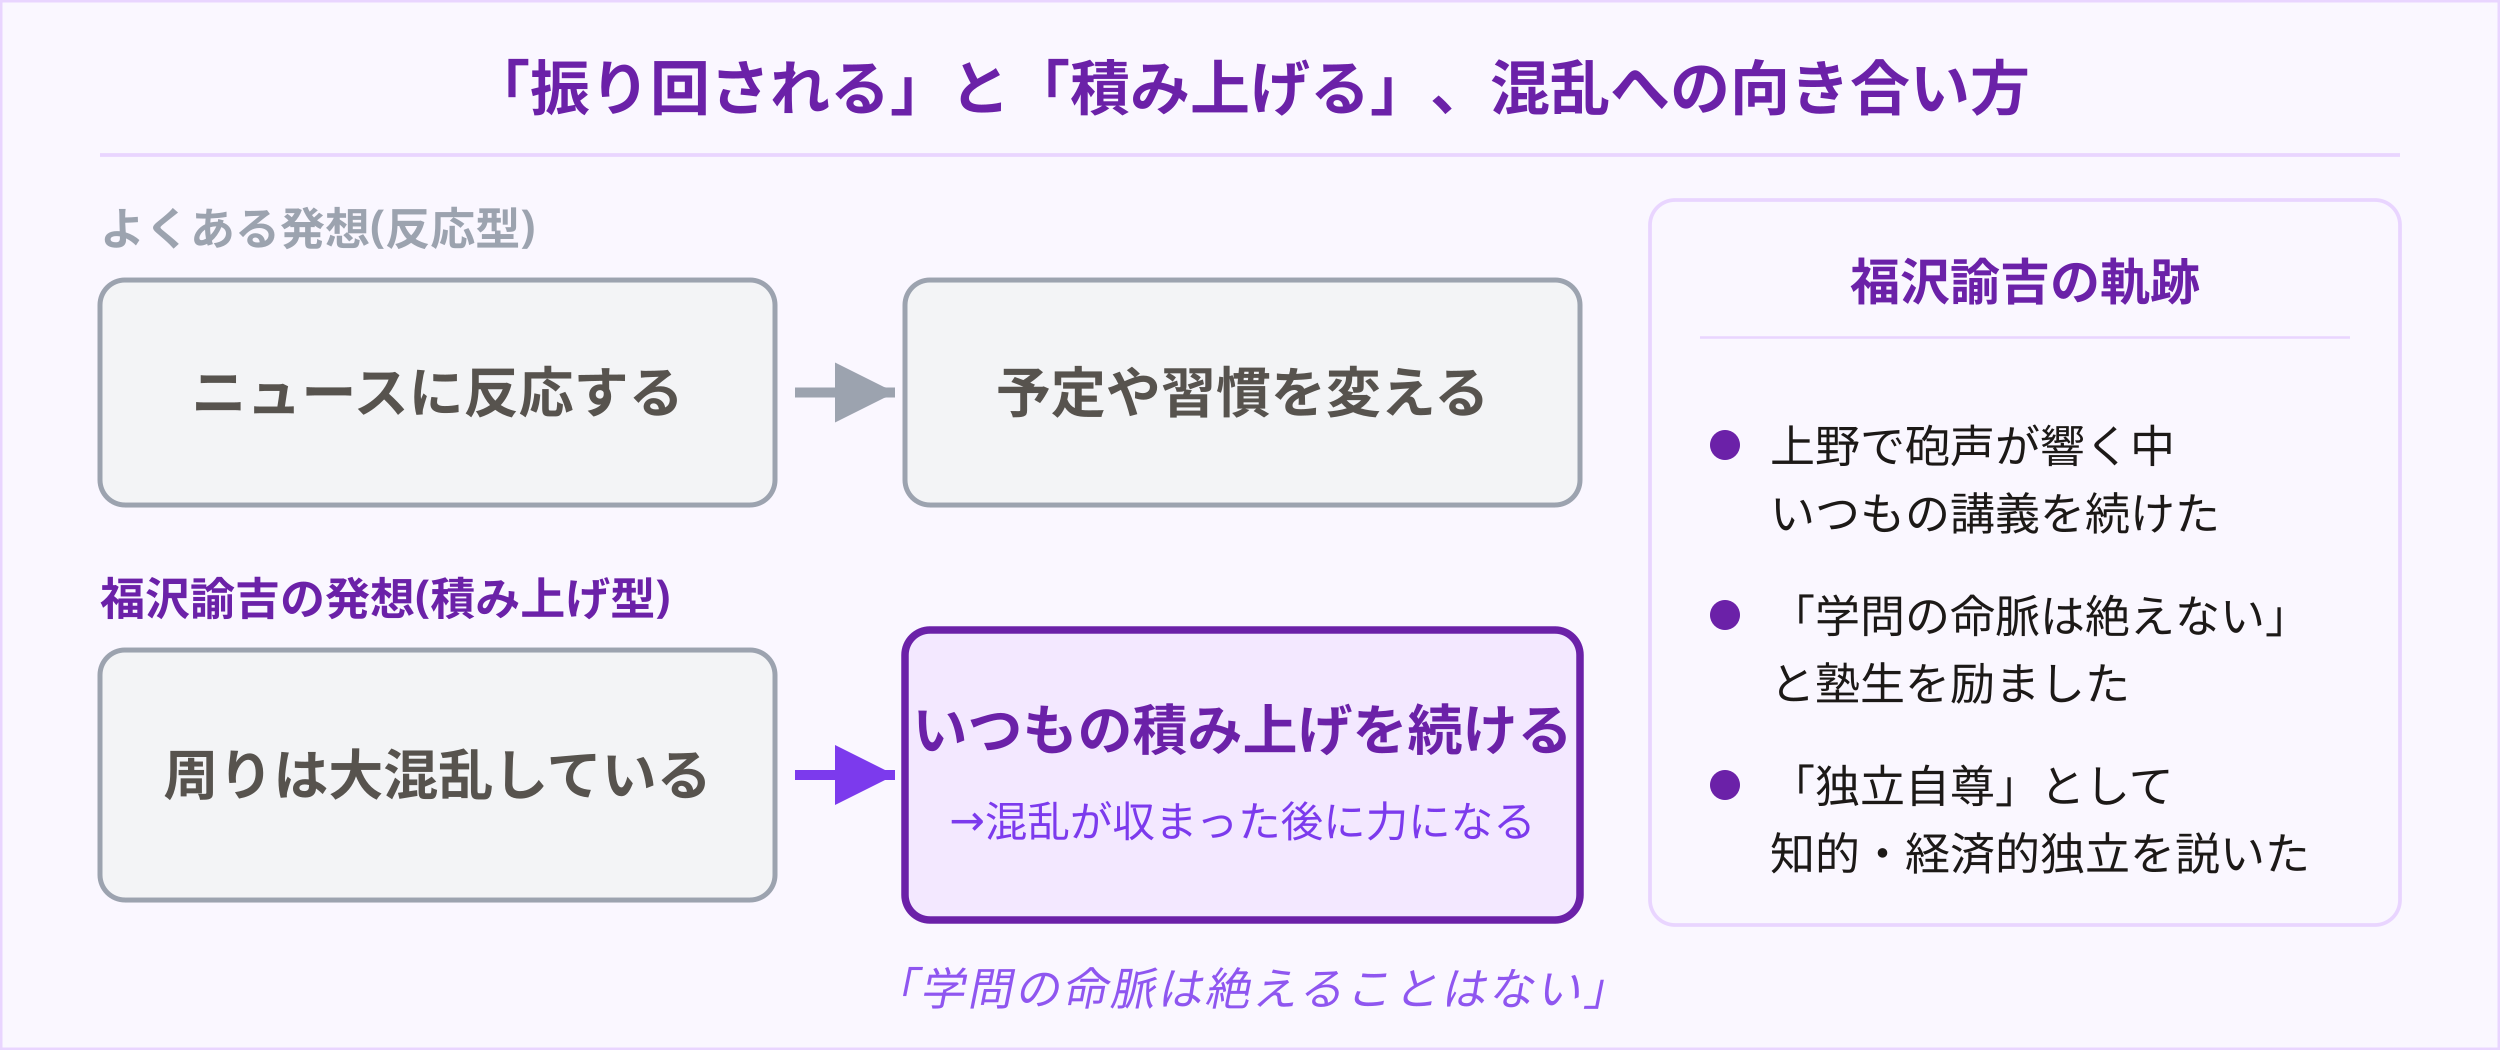
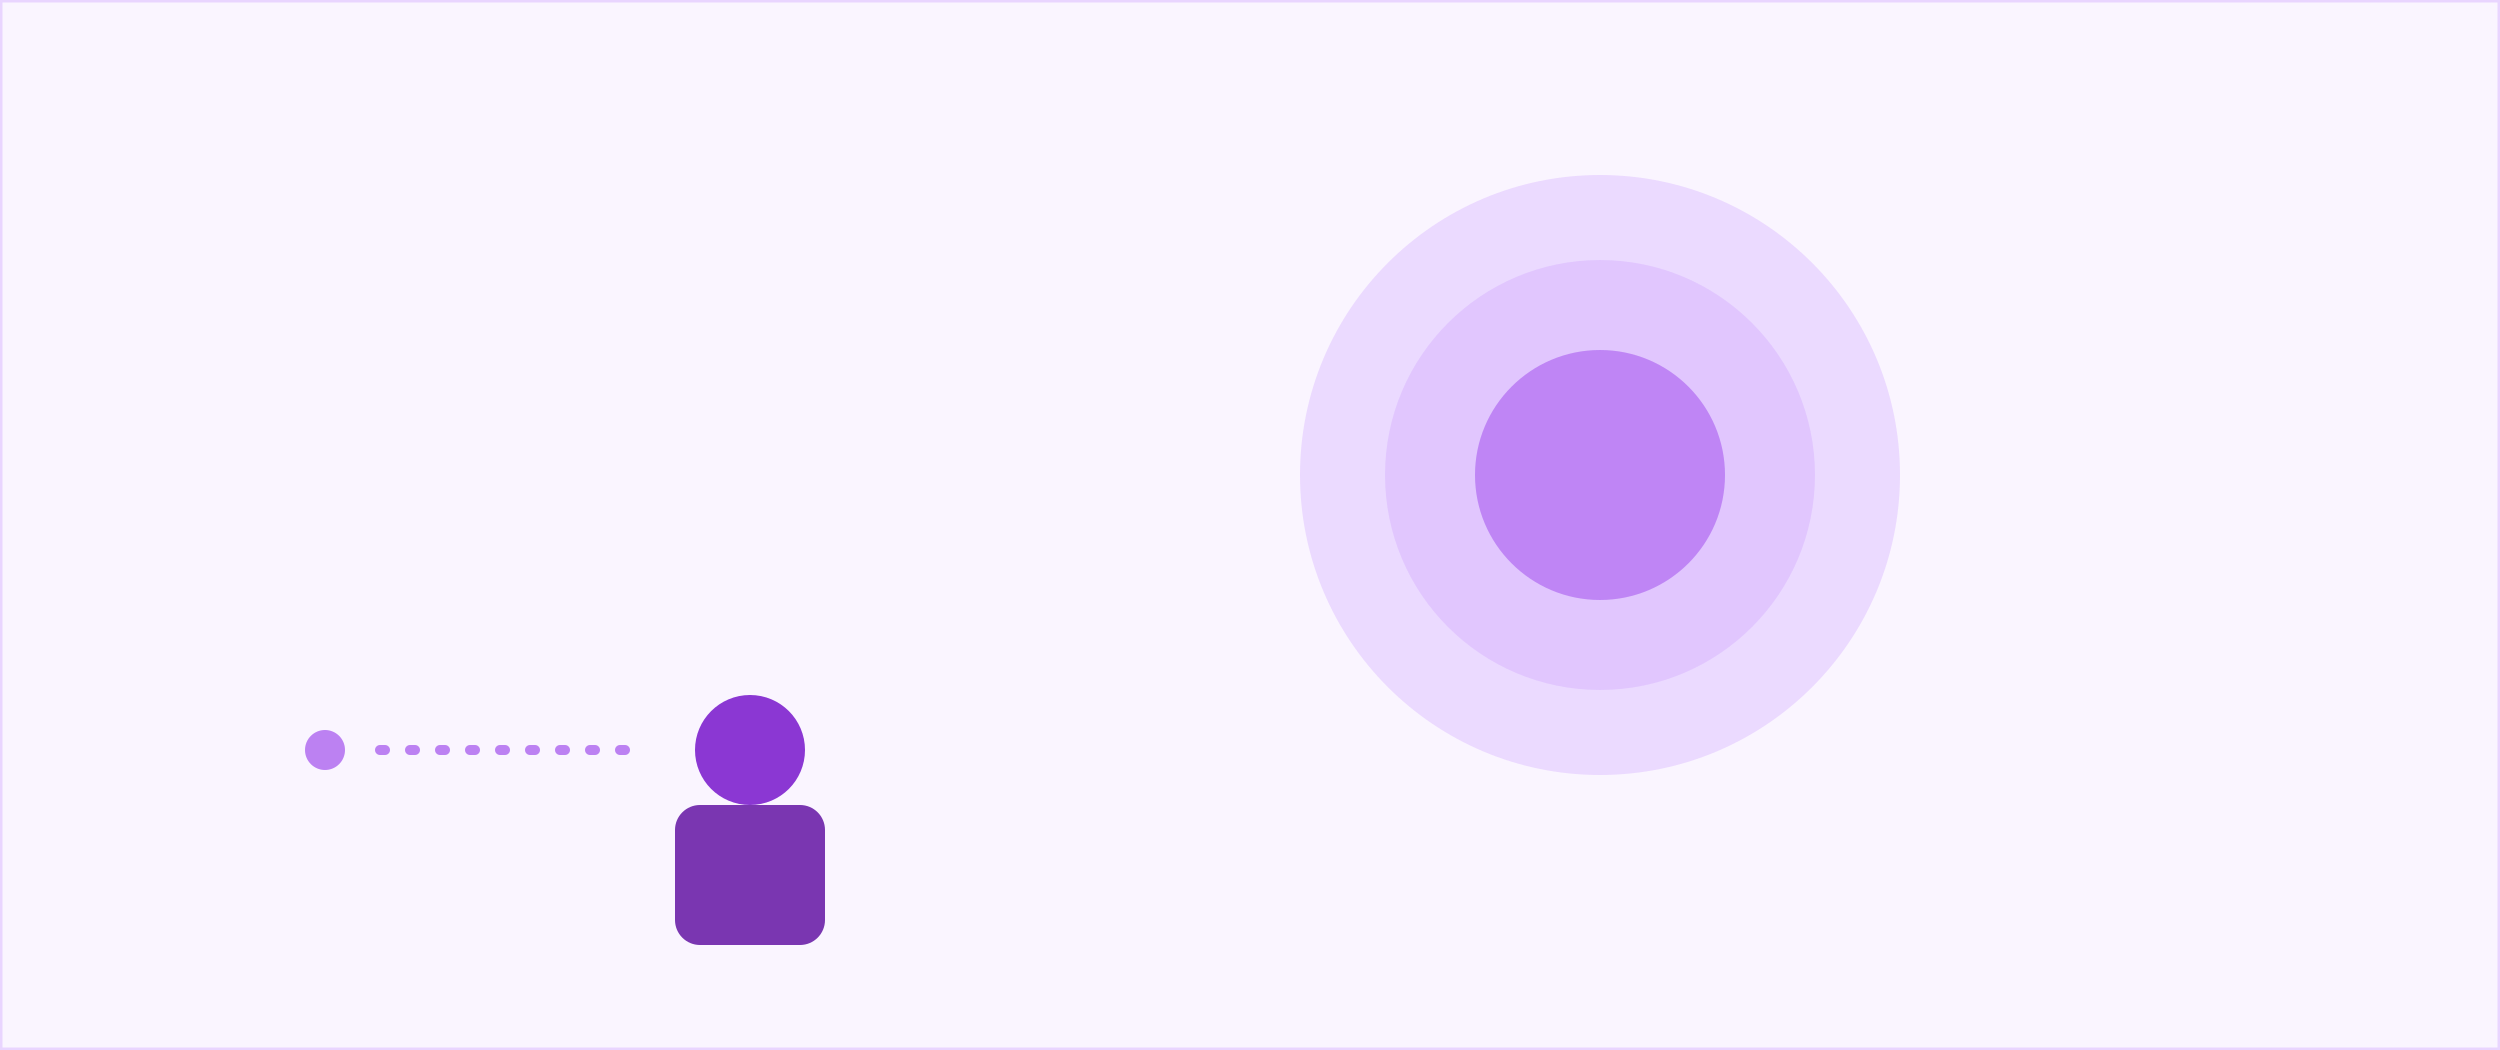
<svg xmlns="http://www.w3.org/2000/svg" width="1000" height="420" viewBox="0 0 1000 420">
-   <rect width="1000" height="420" fill="#faf7ff" />
+   <rect width="1000" height="420" fill="#faf5ff" />
  <rect x="0" y="0" width="1000" height="420" fill="none" stroke="#e9d5ff" stroke-width="2" />
-   <defs>
-     <marker id="arrowGray" markerWidth="12" markerHeight="12" refX="6" refY="3" orient="auto">
-       <path d="M0,0 L6,3 L0,6 Z" fill="#9ca3af" />
-     </marker>
-     <marker id="arrowPurple" markerWidth="12" markerHeight="12" refX="6" refY="3" orient="auto">
-       <path d="M0,0 L6,3 L0,6 Z" fill="#7c3aed" />
-     </marker>
-   </defs>
-   <text x="500" y="44" font-family="'Hiragino Sans', sans-serif" font-size="24" font-weight="700" fill="#6b21a8" text-anchor="middle">「振り回される」と「積み上げる」、混乱への向き合い方</text>
-   <line x1="40" y1="62" x2="960" y2="62" stroke="#e9d5ff" stroke-width="1.5" />
-   <text x="40" y="98" font-family="'Hiragino Sans', sans-serif" font-size="18" font-weight="700" fill="#9ca3af">よくある発想(反応型)</text>
-   <rect x="40" y="112" width="270" height="90" rx="10" fill="#f3f4f6" stroke="#9ca3af" stroke-width="2" />
-   <text x="175" y="165" font-family="'Hiragino Sans', sans-serif" font-size="22" font-weight="700" fill="#57534e" text-anchor="middle">ニュースに反応する</text>
-   <line x1="318" y1="157" x2="358" y2="157" stroke="#9ca3af" stroke-width="4" marker-end="url(#arrowGray)" />
-   <rect x="362" y="112" width="270" height="90" rx="10" fill="#f3f4f6" stroke="#9ca3af" stroke-width="2" />
-   <text x="497" y="165" font-family="'Hiragino Sans', sans-serif" font-size="22" font-weight="700" fill="#57534e" text-anchor="middle">予定や習慣を変える</text>
-   <text x="40" y="246" font-family="'Hiragino Sans', sans-serif" font-size="18" font-weight="700" fill="#6b21a8">福沢諭吉の発想(積み上げ型)</text>
-   <rect x="40" y="260" width="270" height="100" rx="10" fill="#f3f4f6" stroke="#9ca3af" stroke-width="2" />
-   <text x="175" y="318" font-family="'Hiragino Sans', sans-serif" font-size="22" font-weight="700" fill="#57534e" text-anchor="middle">周りは大混乱している</text>
-   <line x1="318" y1="310" x2="358" y2="310" stroke="#7c3aed" stroke-width="4" marker-end="url(#arrowPurple)" />
-   <rect x="362" y="252" width="270" height="116" rx="10" fill="#f3e8ff" stroke="#6b21a8" stroke-width="3" />
-   <text x="497" y="300" font-family="'Hiragino Sans', sans-serif" font-size="22" font-weight="700" fill="#6b21a8" text-anchor="middle">いつもの積み上げを続ける</text>
-   <text x="497" y="334" font-family="'Hiragino Sans', sans-serif" font-size="17" fill="#7c3aed" text-anchor="middle">→混乱が収まった後に力になる</text>
-   <rect x="660" y="80" width="300" height="290" rx="10" fill="none" stroke="#e9d5ff" stroke-width="1.5" />
-   <text x="810" y="120" font-family="'Hiragino Sans', sans-serif" font-size="20" font-weight="700" fill="#6b21a8" text-anchor="middle">福沢諭吉の軌跡</text>
-   <line x1="680" y1="135" x2="940" y2="135" stroke="#e9d5ff" stroke-width="1" />
-   <circle cx="690" cy="178" r="6" fill="#6b21a8" />
-   <text x="708" y="185" font-family="'Hiragino Sans', sans-serif" font-size="18" fill="#1c1917">上野で砲声が響く中</text>
-   <text x="708" y="212" font-family="'Hiragino Sans', sans-serif" font-size="18" fill="#1c1917">いつもの講義を続けた</text>
-   <circle cx="690" cy="246" r="6" fill="#6b21a8" />
-   <text x="708" y="253" font-family="'Hiragino Sans', sans-serif" font-size="18" fill="#1c1917">「学問の命脈は絶えない」</text>
-   <text x="708" y="280" font-family="'Hiragino Sans', sans-serif" font-size="18" fill="#1c1917">と塾生を励ました</text>
-   <circle cx="690" cy="314" r="6" fill="#6b21a8" />
-   <text x="708" y="321" font-family="'Hiragino Sans', sans-serif" font-size="18" fill="#1c1917">「独立自尊」として</text>
-   <text x="708" y="348" font-family="'Hiragino Sans', sans-serif" font-size="18" fill="#1c1917">知的・経済的独立を説いた</text>
-   <text x="500" y="402" font-family="'Hiragino Sans', sans-serif" font-size="18" fill="#7c3aed" text-anchor="middle" letter-spacing="1" opacity="0.85" font-style="italic">「学問の命脈は絶えることはない」</text>
+   <g transform="translate(640,190)" opacity="0.85">
+     <circle cx="0" cy="0" r="120" fill="#e9d5ff" />
+     <circle cx="0" cy="0" r="86" fill="#d8b4fe" opacity="0.7" />
+     <circle cx="0" cy="0" r="50" fill="#9333ea" opacity="0.55" />
+   </g>
+   <g transform="translate(300,300)" opacity="0.9">
+     <circle cx="0" cy="0" r="22" fill="#7e22ce" />
+     <rect x="-30" y="22" width="60" height="56" rx="10" fill="#6b21a8" />
+   </g>
+   <path d="M 250 300 L 150 300" stroke="#9333ea" stroke-width="4" stroke-linecap="round" stroke-dasharray="2 10" opacity="0.6" />
+   <circle cx="130" cy="300" r="8" fill="#9333ea" opacity="0.6" />
</svg>
